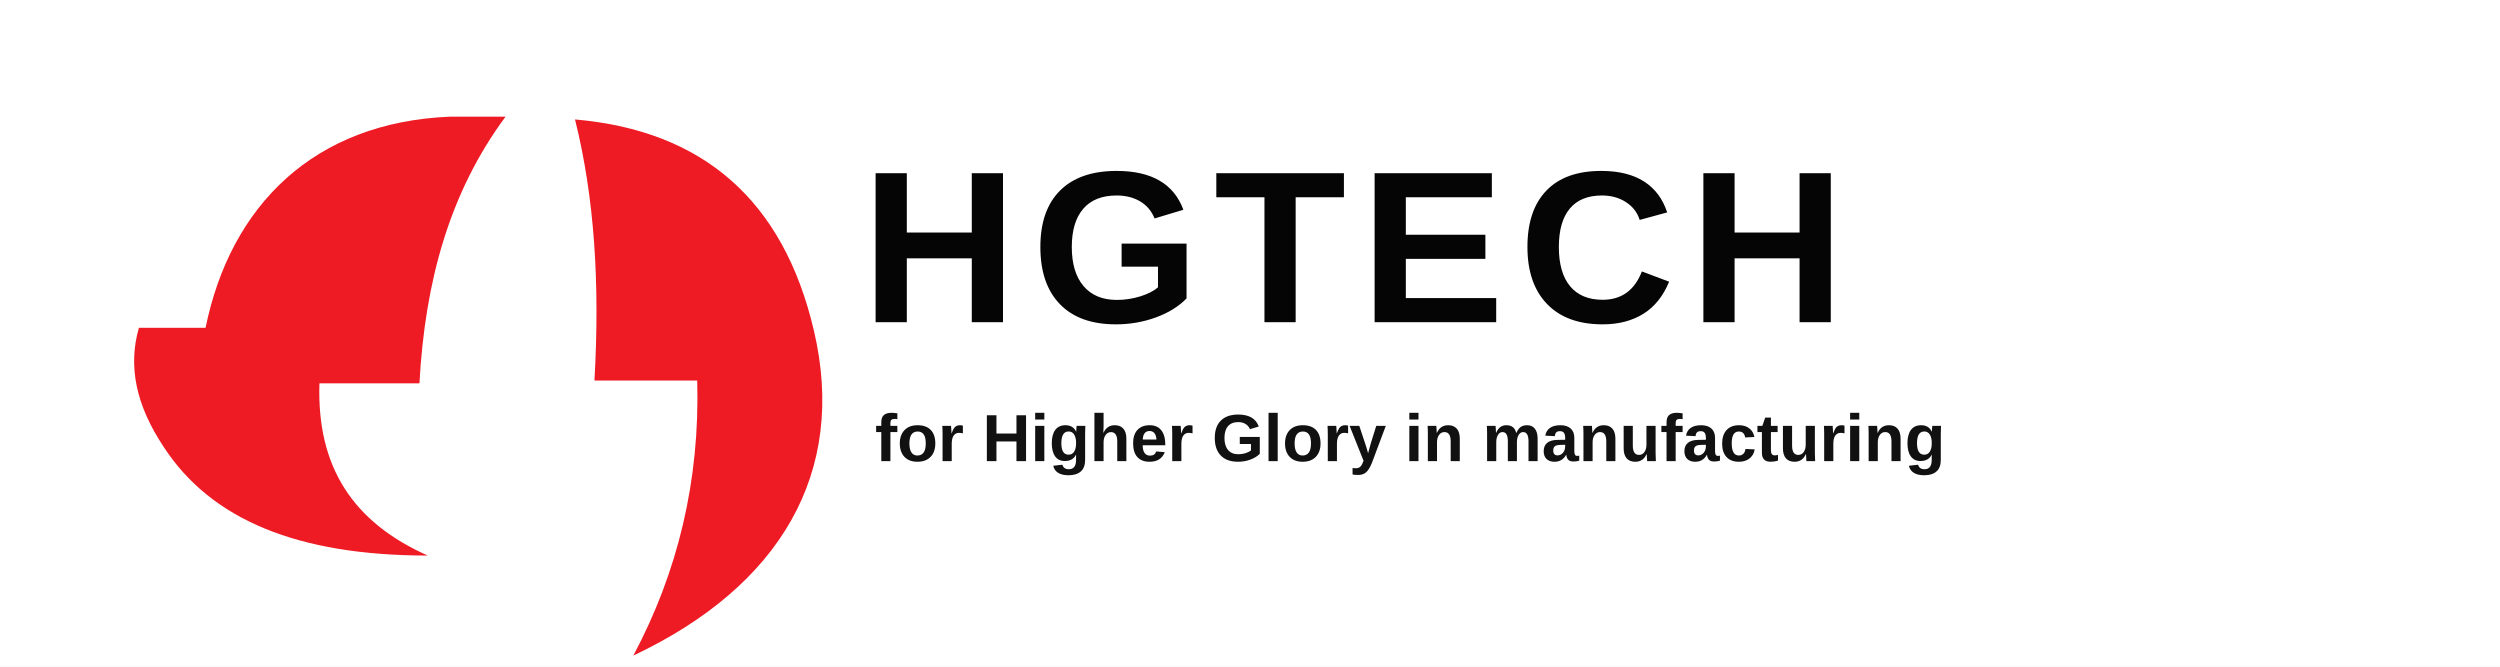
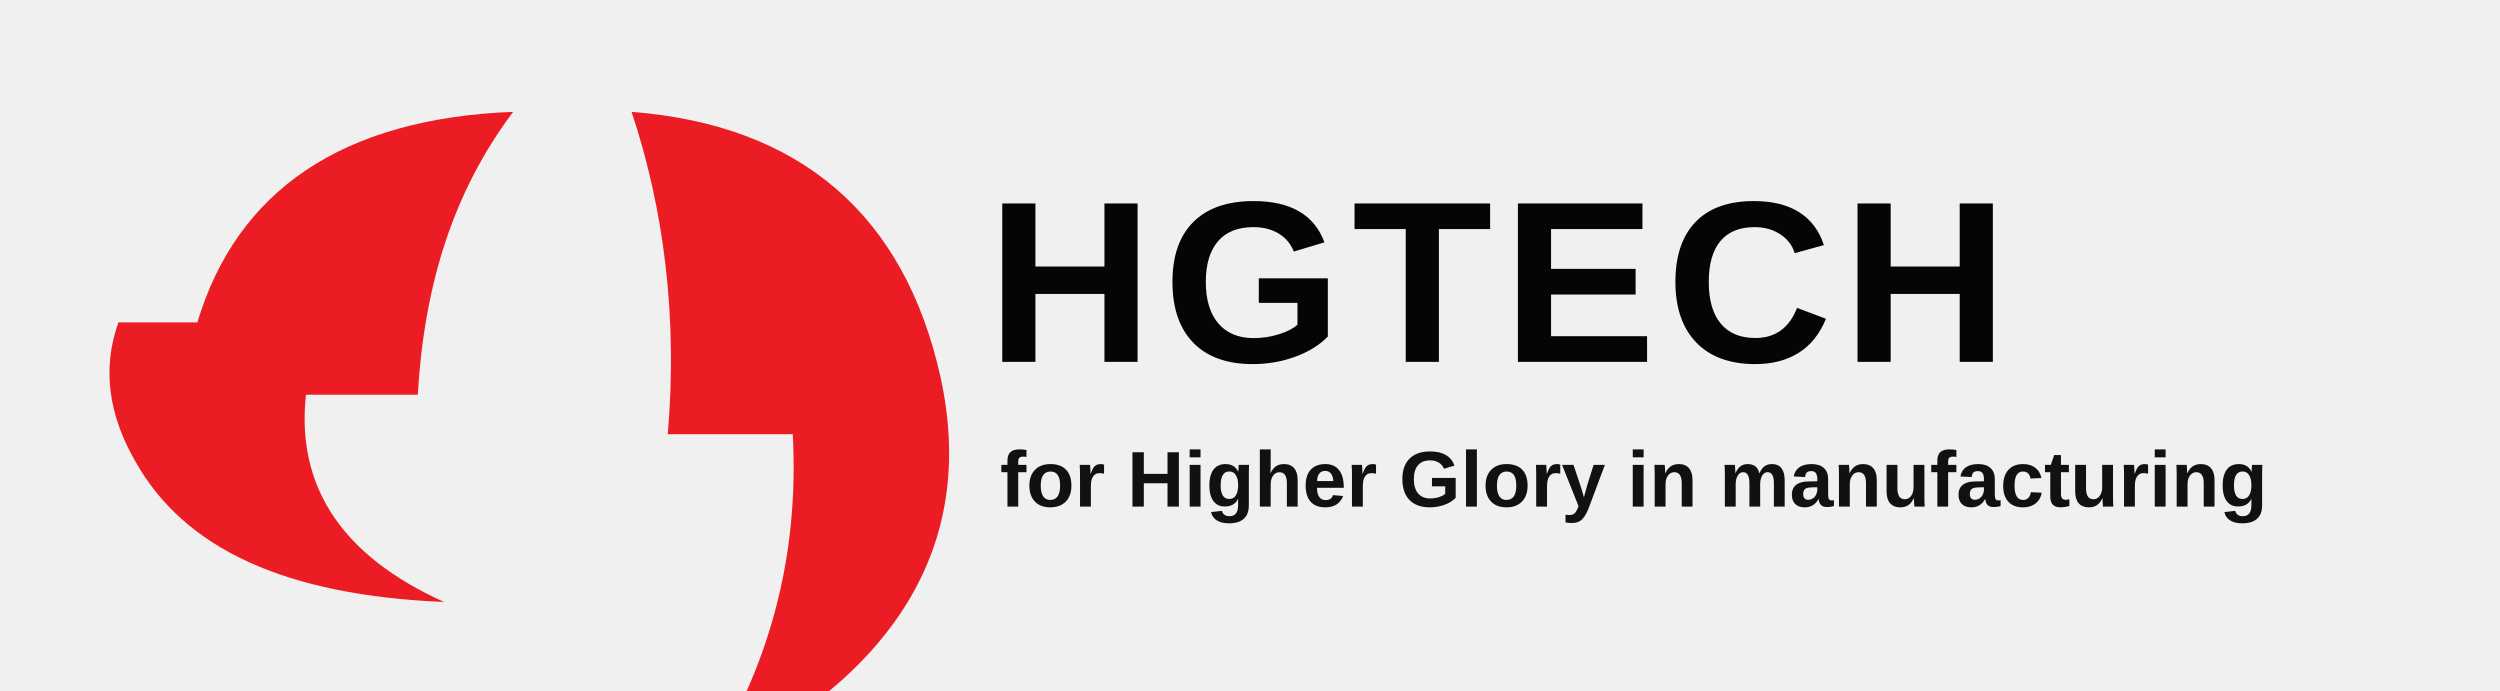
- <svg xmlns="http://www.w3.org/2000/svg" viewBox="0 0 900 240" role="img" aria-label="HGTECH">
-   <rect width="900" height="240" fill="#ffffff" />
-   <g transform="translate(38 36)">
-     <path d="M36 82C45 38 75 8 124 6h20c-20 27-29 59-31 96H77c-1 30 12 50 39 62-47 0-78-13-95-39-10-15-13-29-9-43z" fill="#ee1b24" />
-     <path d="M169 7c46 4 75 29 86 76 12 51-12 92-65 117 16-30 24-63 23-99h-37c2-35 0-66-7-94z" fill="#ee1b24" />
+ <svg xmlns="http://www.w3.org/2000/svg" viewBox="0 0 760 210" role="img" aria-label="HGTECH">
+   <g transform="translate(28 34)" fill="#ec1c24">
+     <path d="M32 64C44 24 76 2 128 0c-18 24-27 52-29 86H65c-3 28 11 49 42 63-48-2-79-16-94-43-8-14-10-28-5-42h24z" />
+     <path d="M164 0c51 4 83 31 94 81 11 51-14 91-72 119 20-31 29-65 27-102h-38c3-35-1-68-11-98z" />
  </g>
-   <text x="310" y="116" fill="#050505" font-family="Arial, Helvetica, sans-serif" font-size="78" font-weight="700" letter-spacing="5">HGTECH</text>
-   <text x="315" y="166" fill="#111111" font-family="Arial, Helvetica, sans-serif" font-size="24" font-weight="700">for Higher Glory in manufacturing</text>
+   <text x="300" y="110" fill="#050505" font-family="Arial, Helvetica, sans-serif" font-size="70" font-weight="700" letter-spacing="3">HGTECH</text>
+   <text x="304" y="154" fill="#111111" font-family="Arial, Helvetica, sans-serif" font-size="24" font-weight="700">for Higher Glory in manufacturing</text>
</svg>
